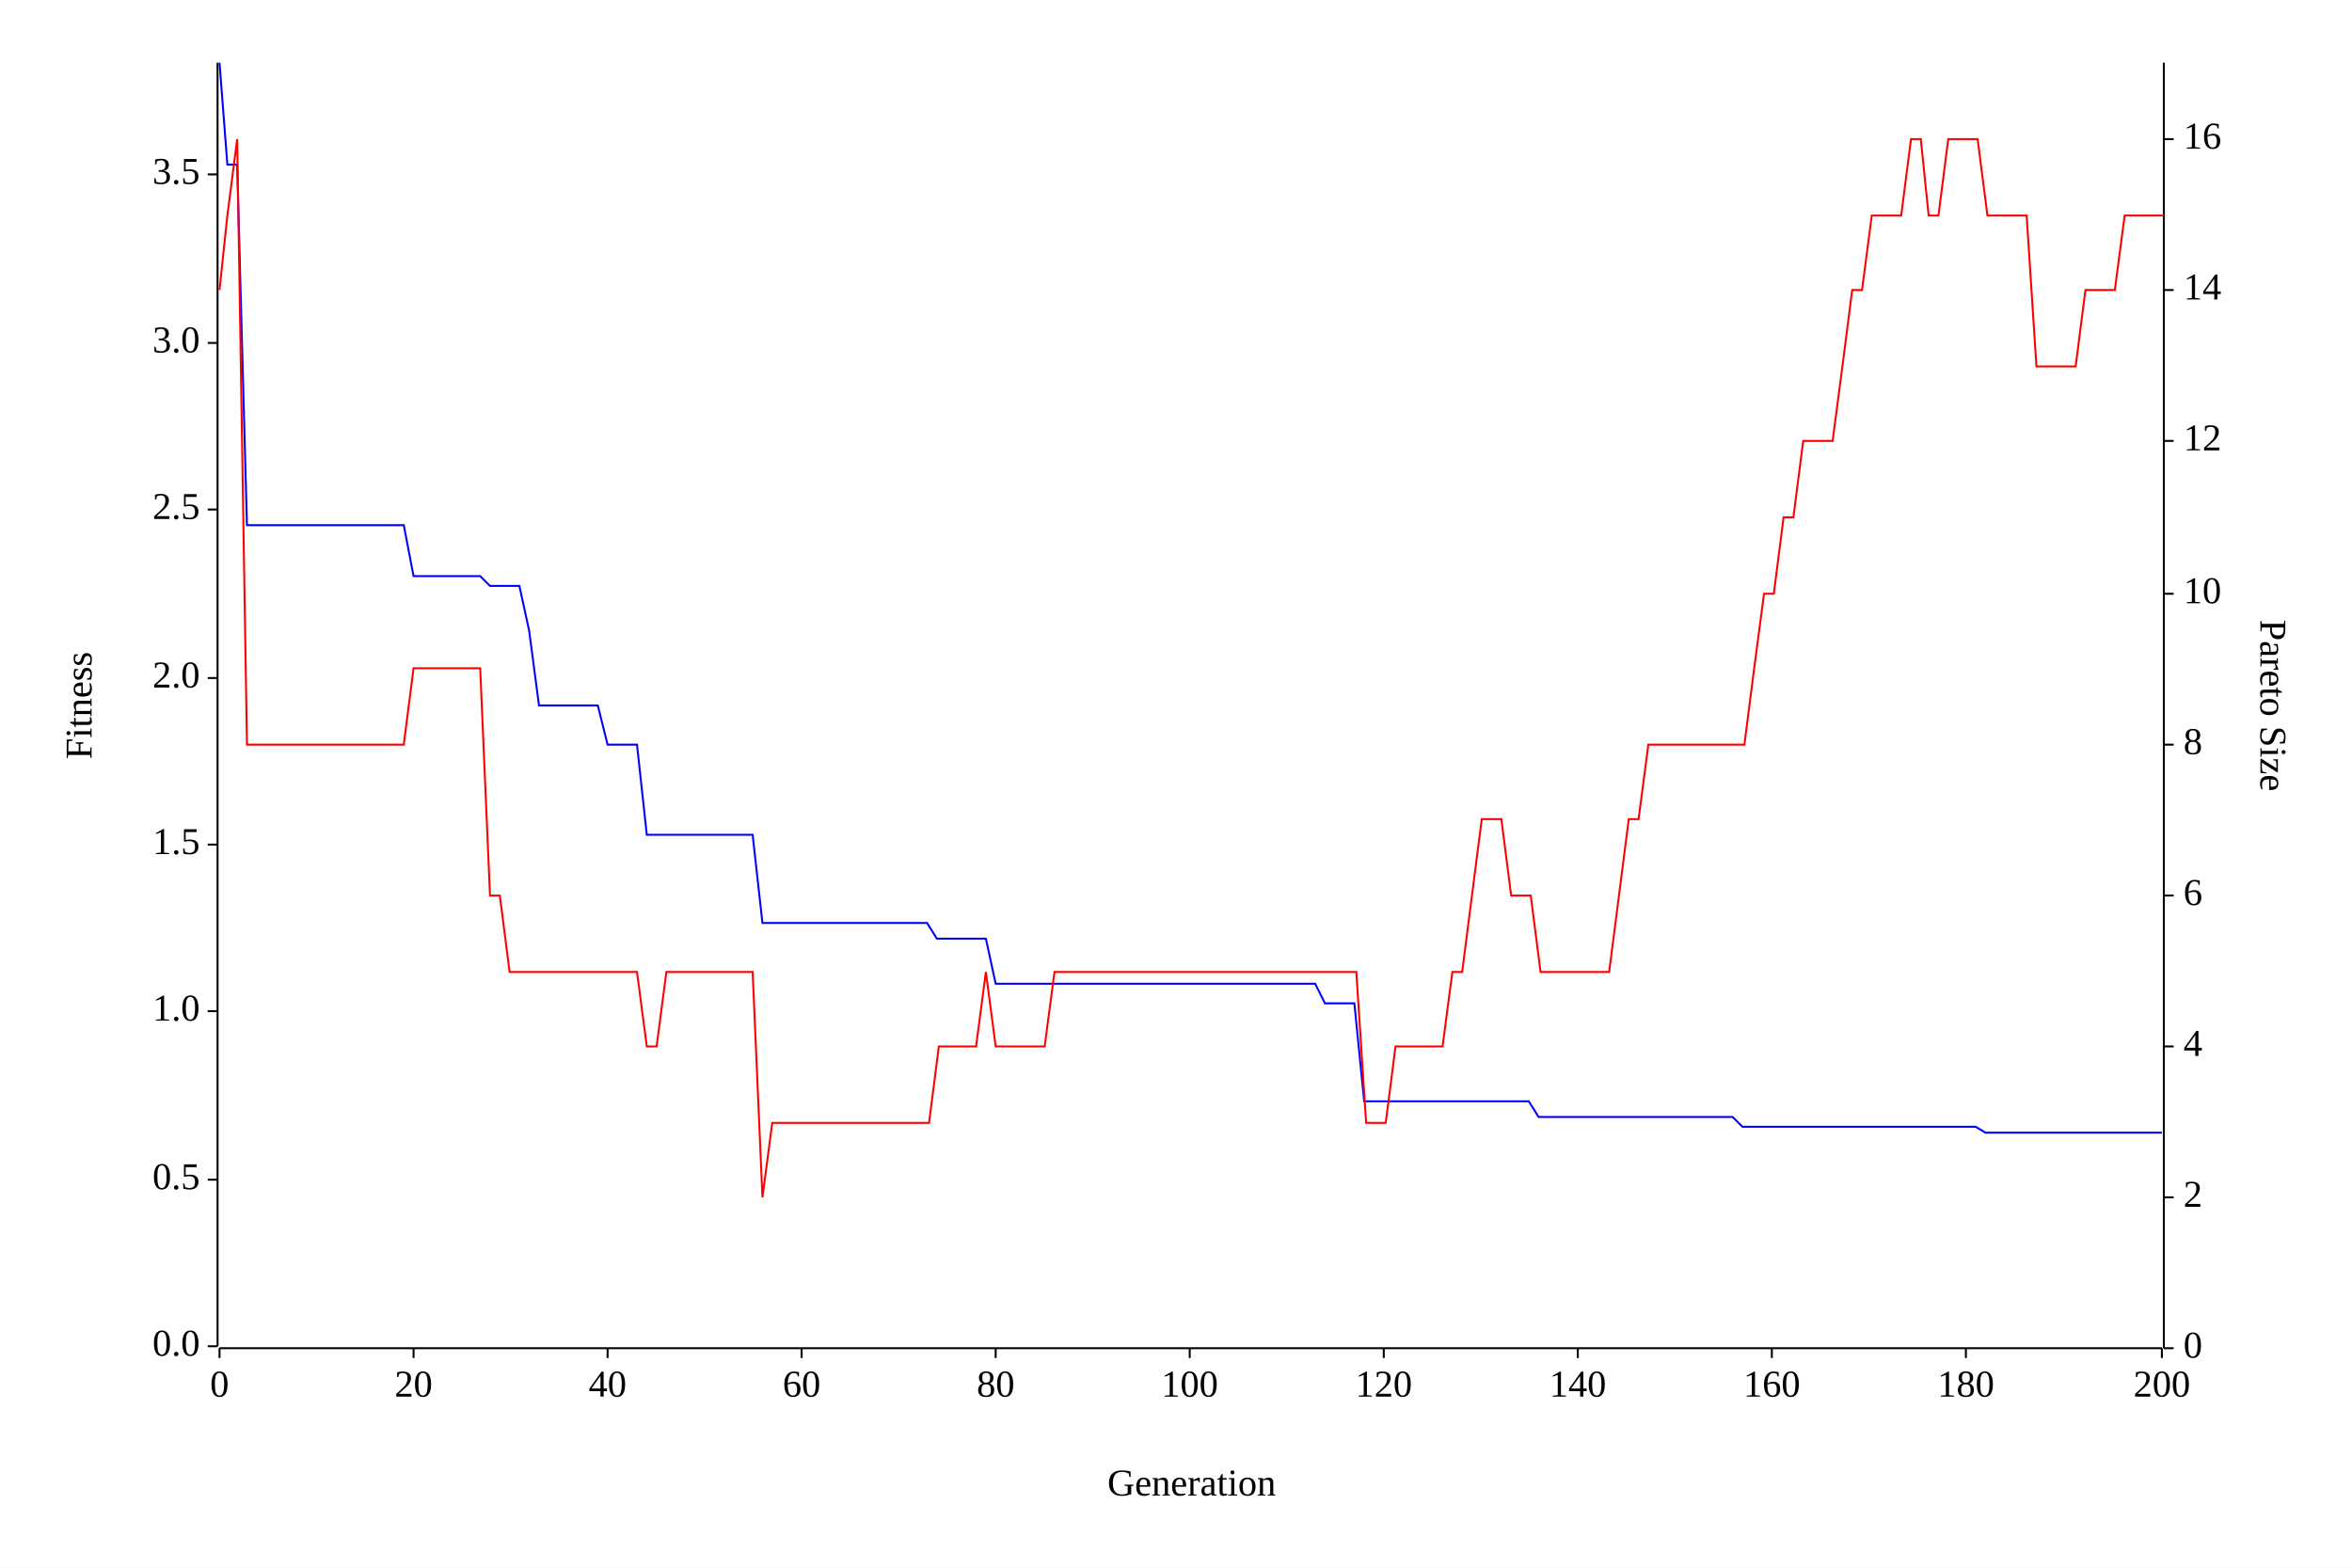
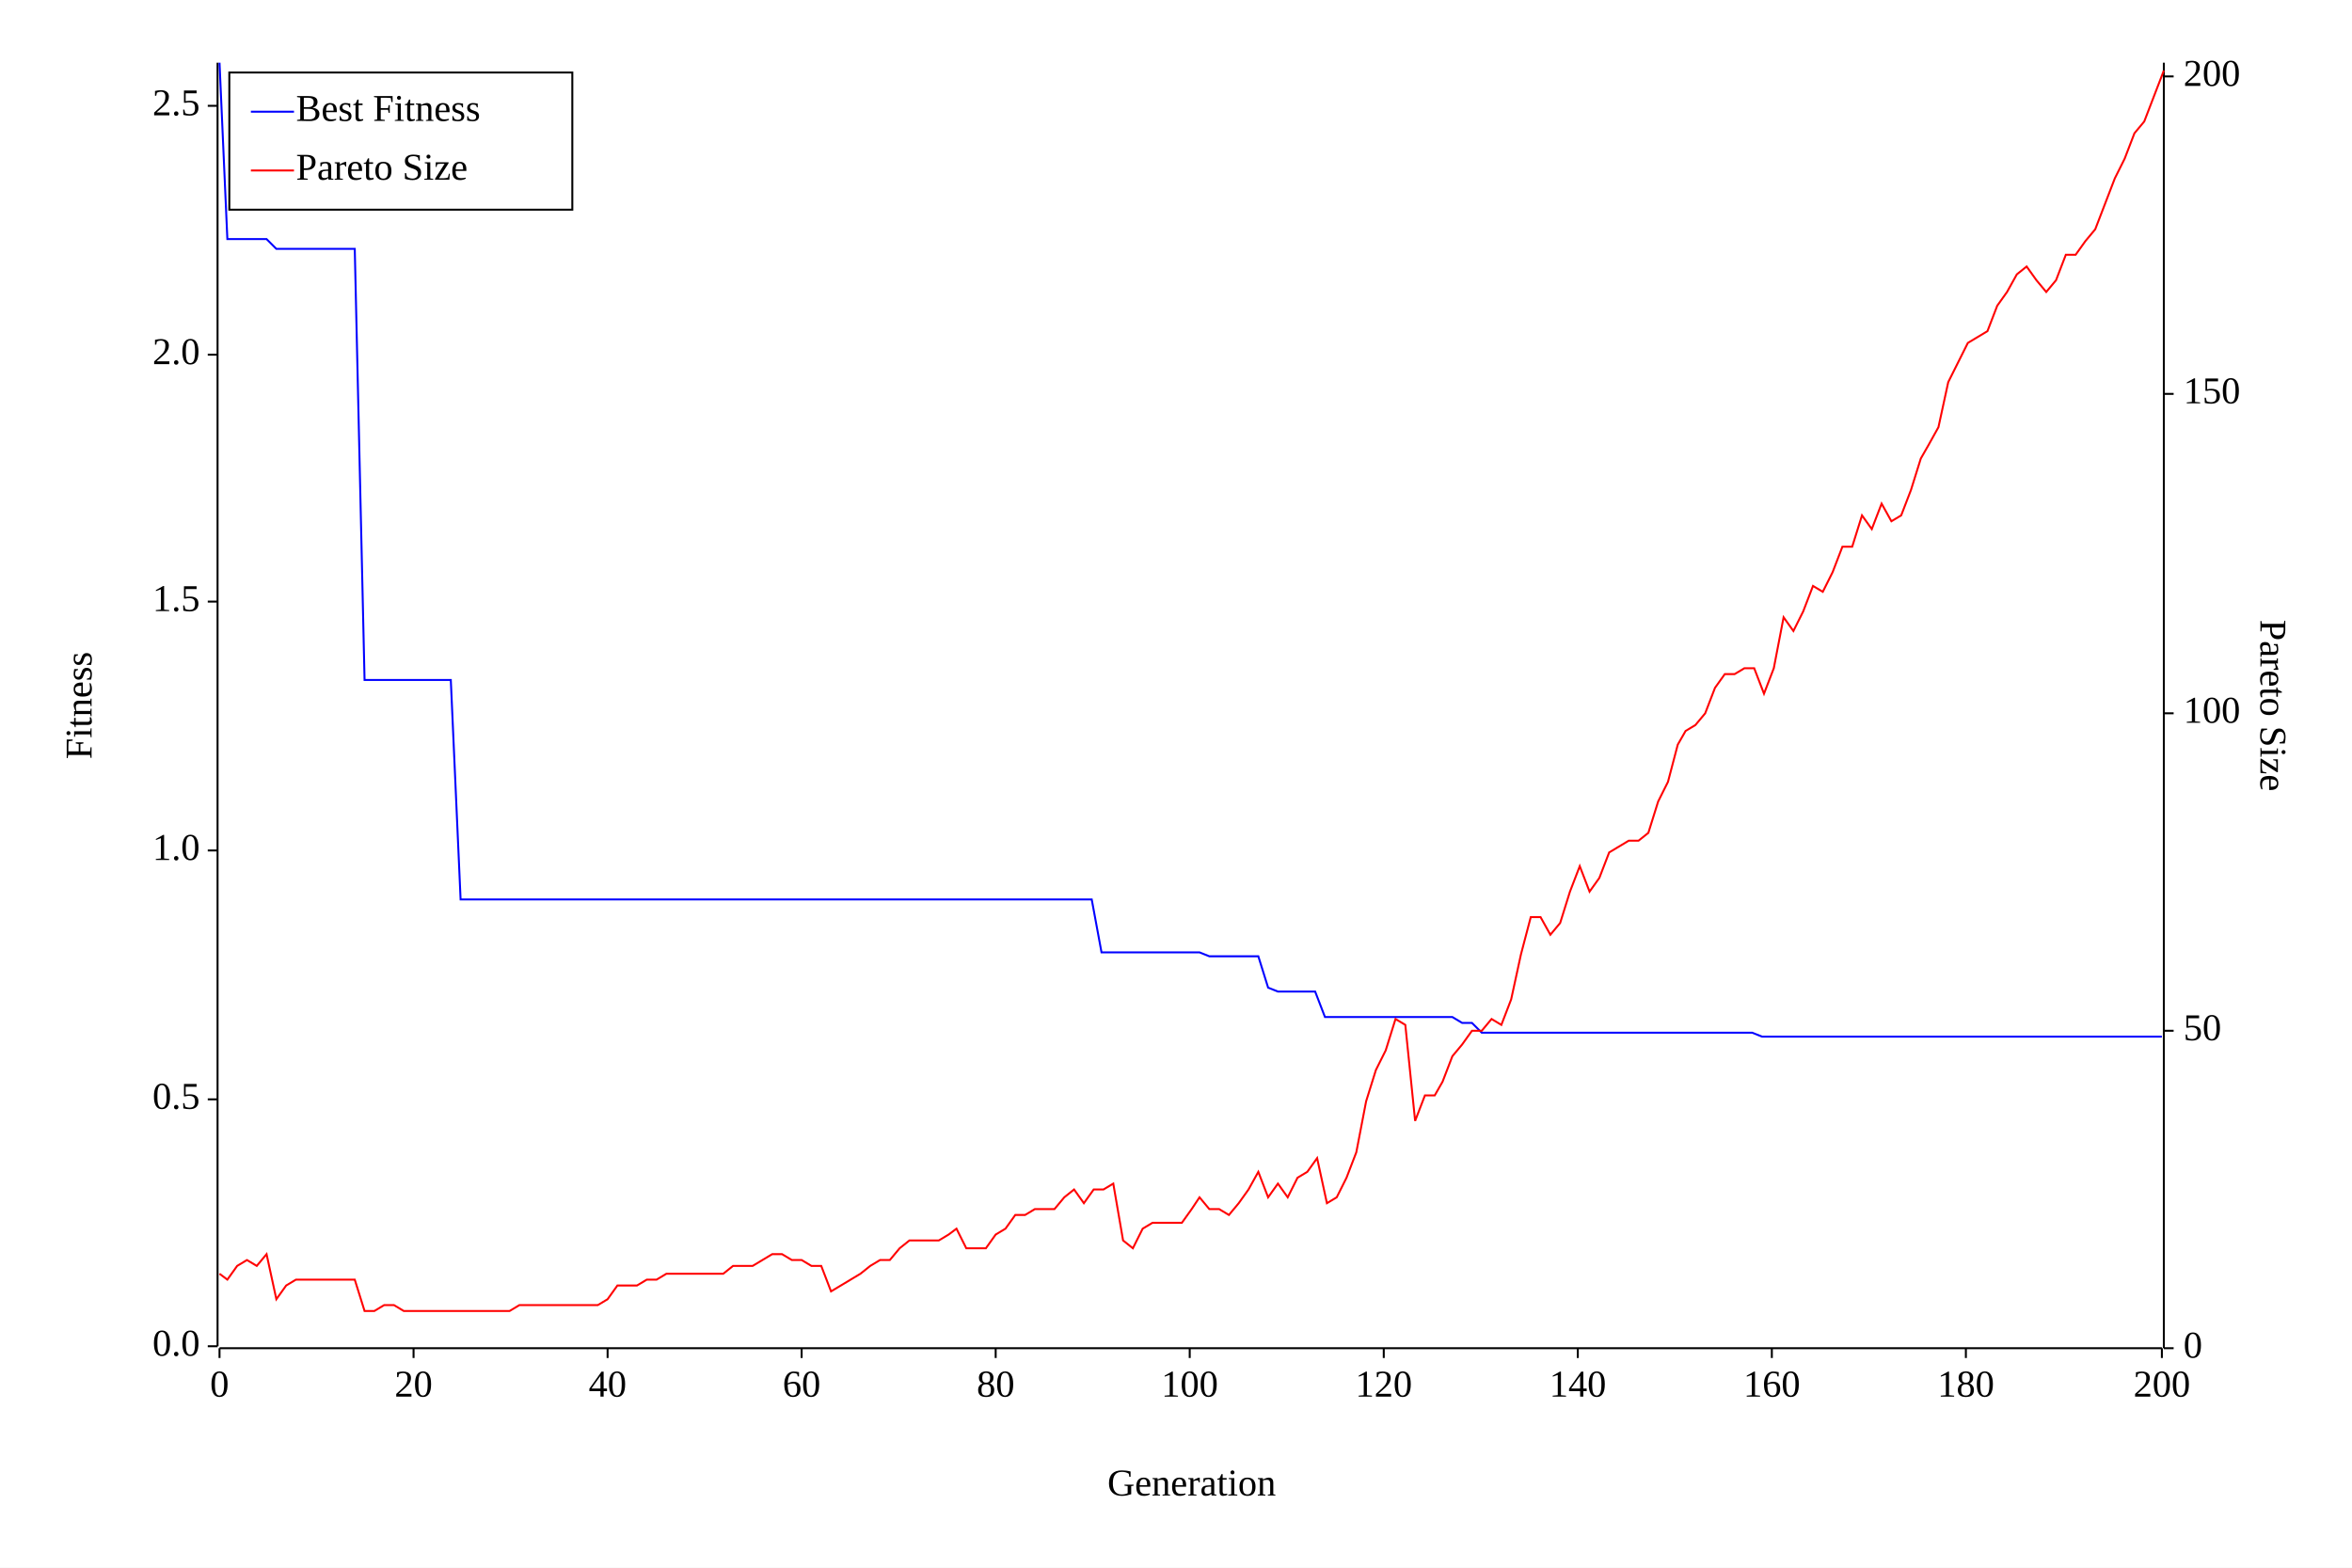
<svg xmlns="http://www.w3.org/2000/svg" width="1200" height="800" viewBox="0 0 1200 800">
  <rect x="0" y="0" width="1200" height="800" opacity="1" fill="#FFFFFF" stroke="none" />
  <text x="32" y="360" dy="0.76em" text-anchor="middle" font-family="Times New Roman" font-size="19.355" opacity="1" fill="#000000" transform="rotate(270, 32, 360)">
Fitness
</text>
  <text x="608" y="768" dy="-0.5ex" text-anchor="middle" font-family="Times New Roman" font-size="19.355" opacity="1" fill="#000000">
Generation
</text>
  <polyline fill="none" opacity="1" stroke="#000000" stroke-width="1" points="111,32 111,687 " />
  <text x="102" y="687" dy="0.5ex" text-anchor="end" font-family="Times New Roman" font-size="19.355" opacity="1" fill="#000000">
0.0
</text>
  <polyline fill="none" opacity="1" stroke="#000000" stroke-width="1" points="106,687 111,687 " />
-   <text x="102" y="602" dy="0.5ex" text-anchor="end" font-family="Times New Roman" font-size="19.355" opacity="1" fill="#000000">
+   <text x="102" y="561" dy="0.5ex" text-anchor="end" font-family="Times New Roman" font-size="19.355" opacity="1" fill="#000000">
0.5
</text>
-   <polyline fill="none" opacity="1" stroke="#000000" stroke-width="1" points="106,602 111,602 " />
-   <text x="102" y="516" dy="0.5ex" text-anchor="end" font-family="Times New Roman" font-size="19.355" opacity="1" fill="#000000">
+   <polyline fill="none" opacity="1" stroke="#000000" stroke-width="1" points="106,561 111,561 " />
+   <text x="102" y="434" dy="0.5ex" text-anchor="end" font-family="Times New Roman" font-size="19.355" opacity="1" fill="#000000">
1.0
</text>
-   <polyline fill="none" opacity="1" stroke="#000000" stroke-width="1" points="106,516 111,516 " />
-   <text x="102" y="431" dy="0.5ex" text-anchor="end" font-family="Times New Roman" font-size="19.355" opacity="1" fill="#000000">
+   <polyline fill="none" opacity="1" stroke="#000000" stroke-width="1" points="106,434 111,434 " />
+   <text x="102" y="307" dy="0.5ex" text-anchor="end" font-family="Times New Roman" font-size="19.355" opacity="1" fill="#000000">
1.5
</text>
-   <polyline fill="none" opacity="1" stroke="#000000" stroke-width="1" points="106,431 111,431 " />
-   <text x="102" y="346" dy="0.5ex" text-anchor="end" font-family="Times New Roman" font-size="19.355" opacity="1" fill="#000000">
+   <polyline fill="none" opacity="1" stroke="#000000" stroke-width="1" points="106,307 111,307 " />
+   <text x="102" y="181" dy="0.5ex" text-anchor="end" font-family="Times New Roman" font-size="19.355" opacity="1" fill="#000000">
2.0
</text>
-   <polyline fill="none" opacity="1" stroke="#000000" stroke-width="1" points="106,346 111,346 " />
-   <text x="102" y="260" dy="0.5ex" text-anchor="end" font-family="Times New Roman" font-size="19.355" opacity="1" fill="#000000">
+   <polyline fill="none" opacity="1" stroke="#000000" stroke-width="1" points="106,181 111,181 " />
+   <text x="102" y="54" dy="0.5ex" text-anchor="end" font-family="Times New Roman" font-size="19.355" opacity="1" fill="#000000">
2.5
</text>
-   <polyline fill="none" opacity="1" stroke="#000000" stroke-width="1" points="106,260 111,260 " />
-   <text x="102" y="175" dy="0.5ex" text-anchor="end" font-family="Times New Roman" font-size="19.355" opacity="1" fill="#000000">
- 3.0
- </text>
-   <polyline fill="none" opacity="1" stroke="#000000" stroke-width="1" points="106,175 111,175 " />
-   <text x="102" y="89" dy="0.5ex" text-anchor="end" font-family="Times New Roman" font-size="19.355" opacity="1" fill="#000000">
- 3.5
- </text>
-   <polyline fill="none" opacity="1" stroke="#000000" stroke-width="1" points="106,89 111,89 " />
+   <polyline fill="none" opacity="1" stroke="#000000" stroke-width="1" points="106,54 111,54 " />
  <polyline fill="none" opacity="1" stroke="#000000" stroke-width="1" points="112,688 1103,688 " />
  <text x="112" y="698" dy="0.76em" text-anchor="middle" font-family="Times New Roman" font-size="19.355" opacity="1" fill="#000000">
0
</text>
  <polyline fill="none" opacity="1" stroke="#000000" stroke-width="1" points="112,688 112,693 " />
  <text x="211" y="698" dy="0.76em" text-anchor="middle" font-family="Times New Roman" font-size="19.355" opacity="1" fill="#000000">
20
</text>
  <polyline fill="none" opacity="1" stroke="#000000" stroke-width="1" points="211,688 211,693 " />
  <text x="310" y="698" dy="0.76em" text-anchor="middle" font-family="Times New Roman" font-size="19.355" opacity="1" fill="#000000">
40
</text>
  <polyline fill="none" opacity="1" stroke="#000000" stroke-width="1" points="310,688 310,693 " />
  <text x="409" y="698" dy="0.76em" text-anchor="middle" font-family="Times New Roman" font-size="19.355" opacity="1" fill="#000000">
60
</text>
  <polyline fill="none" opacity="1" stroke="#000000" stroke-width="1" points="409,688 409,693 " />
  <text x="508" y="698" dy="0.76em" text-anchor="middle" font-family="Times New Roman" font-size="19.355" opacity="1" fill="#000000">
80
</text>
  <polyline fill="none" opacity="1" stroke="#000000" stroke-width="1" points="508,688 508,693 " />
  <text x="607" y="698" dy="0.76em" text-anchor="middle" font-family="Times New Roman" font-size="19.355" opacity="1" fill="#000000">
100
</text>
  <polyline fill="none" opacity="1" stroke="#000000" stroke-width="1" points="607,688 607,693 " />
  <text x="706" y="698" dy="0.76em" text-anchor="middle" font-family="Times New Roman" font-size="19.355" opacity="1" fill="#000000">
120
</text>
  <polyline fill="none" opacity="1" stroke="#000000" stroke-width="1" points="706,688 706,693 " />
  <text x="805" y="698" dy="0.76em" text-anchor="middle" font-family="Times New Roman" font-size="19.355" opacity="1" fill="#000000">
140
</text>
  <polyline fill="none" opacity="1" stroke="#000000" stroke-width="1" points="805,688 805,693 " />
  <text x="904" y="698" dy="0.76em" text-anchor="middle" font-family="Times New Roman" font-size="19.355" opacity="1" fill="#000000">
160
</text>
  <polyline fill="none" opacity="1" stroke="#000000" stroke-width="1" points="904,688 904,693 " />
  <text x="1003" y="698" dy="0.76em" text-anchor="middle" font-family="Times New Roman" font-size="19.355" opacity="1" fill="#000000">
180
</text>
  <polyline fill="none" opacity="1" stroke="#000000" stroke-width="1" points="1003,688 1003,693 " />
  <text x="1103" y="698" dy="0.76em" text-anchor="middle" font-family="Times New Roman" font-size="19.355" opacity="1" fill="#000000">
200
</text>
  <polyline fill="none" opacity="1" stroke="#000000" stroke-width="1" points="1103,688 1103,693 " />
-   <polyline fill="none" opacity="1" stroke="#0000FF" stroke-width="1" points="112,32 116,84 121,84 126,268 131,268 136,268 141,268 146,268 151,268 156,268 161,268 166,268 171,268 176,268 181,268 186,268 191,268 196,268 201,268 206,268 211,294 216,294 221,294 225,294 230,294 235,294 240,294 245,294 250,299 255,299 260,299 265,299 270,322 275,360 280,360 285,360 290,360 295,360 300,360 305,360 310,380 315,380 320,380 325,380 330,426 334,426 339,426 344,426 349,426 354,426 359,426 364,426 369,426 374,426 379,426 384,426 389,471 394,471 399,471 404,471 409,471 414,471 419,471 424,471 429,471 434,471 439,471 443,471 448,471 453,471 458,471 463,471 468,471 473,471 478,479 483,479 488,479 493,479 498,479 503,479 508,502 513,502 518,502 523,502 528,502 533,502 538,502 543,502 548,502 552,502 557,502 562,502 567,502 572,502 577,502 582,502 587,502 592,502 597,502 602,502 607,502 612,502 617,502 622,502 627,502 632,502 637,502 642,502 647,502 652,502 657,502 662,502 666,502 671,502 676,512 681,512 686,512 691,512 696,562 701,562 706,562 711,562 716,562 721,562 726,562 731,562 736,562 741,562 746,562 751,562 756,562 761,562 766,562 771,562 775,562 780,562 785,570 790,570 795,570 800,570 805,570 810,570 815,570 820,570 825,570 830,570 835,570 840,570 845,570 850,570 855,570 860,570 865,570 870,570 875,570 880,570 884,570 889,575 894,575 899,575 904,575 909,575 914,575 919,575 924,575 929,575 934,575 939,575 944,575 949,575 954,575 959,575 964,575 969,575 974,575 979,575 984,575 989,575 993,575 998,575 1003,575 1008,575 1013,578 1018,578 1023,578 1028,578 1033,578 1038,578 1043,578 1048,578 1053,578 1058,578 1063,578 1068,578 1073,578 1078,578 1083,578 1088,578 1093,578 1098,578 1103,578 " />
+   <polyline fill="none" opacity="1" stroke="#0000FF" stroke-width="1" points="112,32 116,122 121,122 126,122 131,122 136,122 141,127 146,127 151,127 156,127 161,127 166,127 171,127 176,127 181,127 186,347 191,347 196,347 201,347 206,347 211,347 216,347 221,347 225,347 230,347 235,459 240,459 245,459 250,459 255,459 260,459 265,459 270,459 275,459 280,459 285,459 290,459 295,459 300,459 305,459 310,459 315,459 320,459 325,459 330,459 334,459 339,459 344,459 349,459 354,459 359,459 364,459 369,459 374,459 379,459 384,459 389,459 394,459 399,459 404,459 409,459 414,459 419,459 424,459 429,459 434,459 439,459 443,459 448,459 453,459 458,459 463,459 468,459 473,459 478,459 483,459 488,459 493,459 498,459 503,459 508,459 513,459 518,459 523,459 528,459 533,459 538,459 543,459 548,459 552,459 557,459 562,486 567,486 572,486 577,486 582,486 587,486 592,486 597,486 602,486 607,486 612,486 617,488 622,488 627,488 632,488 637,488 642,488 647,504 652,506 657,506 662,506 666,506 671,506 676,519 681,519 686,519 691,519 696,519 701,519 706,519 711,519 716,519 721,519 726,519 731,519 736,519 741,519 746,522 751,522 756,527 761,527 766,527 771,527 775,527 780,527 785,527 790,527 795,527 800,527 805,527 810,527 815,527 820,527 825,527 830,527 835,527 840,527 845,527 850,527 855,527 860,527 865,527 870,527 875,527 880,527 884,527 889,527 894,527 899,529 904,529 909,529 914,529 919,529 924,529 929,529 934,529 939,529 944,529 949,529 954,529 959,529 964,529 969,529 974,529 979,529 984,529 989,529 993,529 998,529 1003,529 1008,529 1013,529 1018,529 1023,529 1028,529 1033,529 1038,529 1043,529 1048,529 1053,529 1058,529 1063,529 1068,529 1073,529 1078,529 1083,529 1088,529 1093,529 1098,529 1103,529 " />
  <text x="1168" y="360" dy="0.76em" text-anchor="middle" font-family="Times New Roman" font-size="19.355" opacity="1" fill="#000000" transform="rotate(90, 1168, 360)">
Pareto Size
</text>
  <polyline fill="none" opacity="1" stroke="#000000" stroke-width="1" points="1104,32 1104,688 " />
  <text x="1114" y="688" dy="0.5ex" text-anchor="start" font-family="Times New Roman" font-size="19.355" opacity="1" fill="#000000">
0
</text>
  <polyline fill="none" opacity="1" stroke="#000000" stroke-width="1" points="1104,688 1109,688 " />
-   <text x="1114" y="611" dy="0.5ex" text-anchor="start" font-family="Times New Roman" font-size="19.355" opacity="1" fill="#000000">
- 2
+   <text x="1114" y="526" dy="0.5ex" text-anchor="start" font-family="Times New Roman" font-size="19.355" opacity="1" fill="#000000">
+ 50
</text>
-   <polyline fill="none" opacity="1" stroke="#000000" stroke-width="1" points="1104,611 1109,611 " />
-   <text x="1114" y="534" dy="0.5ex" text-anchor="start" font-family="Times New Roman" font-size="19.355" opacity="1" fill="#000000">
- 4
+   <polyline fill="none" opacity="1" stroke="#000000" stroke-width="1" points="1104,526 1109,526 " />
+   <text x="1114" y="364" dy="0.5ex" text-anchor="start" font-family="Times New Roman" font-size="19.355" opacity="1" fill="#000000">
+ 100
</text>
-   <polyline fill="none" opacity="1" stroke="#000000" stroke-width="1" points="1104,534 1109,534 " />
-   <text x="1114" y="457" dy="0.5ex" text-anchor="start" font-family="Times New Roman" font-size="19.355" opacity="1" fill="#000000">
- 6
+   <polyline fill="none" opacity="1" stroke="#000000" stroke-width="1" points="1104,364 1109,364 " />
+   <text x="1114" y="201" dy="0.5ex" text-anchor="start" font-family="Times New Roman" font-size="19.355" opacity="1" fill="#000000">
+ 150
</text>
-   <polyline fill="none" opacity="1" stroke="#000000" stroke-width="1" points="1104,457 1109,457 " />
-   <text x="1114" y="380" dy="0.5ex" text-anchor="start" font-family="Times New Roman" font-size="19.355" opacity="1" fill="#000000">
- 8
+   <polyline fill="none" opacity="1" stroke="#000000" stroke-width="1" points="1104,201 1109,201 " />
+   <text x="1114" y="39" dy="0.5ex" text-anchor="start" font-family="Times New Roman" font-size="19.355" opacity="1" fill="#000000">
+ 200
</text>
-   <polyline fill="none" opacity="1" stroke="#000000" stroke-width="1" points="1104,380 1109,380 " />
-   <text x="1114" y="303" dy="0.5ex" text-anchor="start" font-family="Times New Roman" font-size="19.355" opacity="1" fill="#000000">
- 10
+   <polyline fill="none" opacity="1" stroke="#000000" stroke-width="1" points="1104,39 1109,39 " />
+   <polyline fill="none" opacity="1" stroke="#FF0000" stroke-width="1" points="112,650 116,653 121,646 126,643 131,646 136,640 141,663 146,656 151,653 156,653 161,653 166,653 171,653 176,653 181,653 186,669 191,669 196,666 201,666 206,669 211,669 216,669 221,669 226,669 231,669 236,669 240,669 245,669 250,669 255,669 260,669 265,666 270,666 275,666 280,666 285,666 290,666 295,666 300,666 305,666 310,663 315,656 320,656 325,656 330,653 335,653 340,650 345,650 350,650 355,650 360,650 364,650 369,650 374,646 379,646 384,646 389,643 394,640 399,640 404,643 409,643 414,646 419,646 424,659 429,656 434,653 439,650 444,646 449,643 454,643 459,637 464,633 469,633 474,633 479,633 484,630 488,627 493,637 498,637 503,637 508,630 513,627 518,620 523,620 528,617 533,617 538,617 543,611 548,607 553,614 558,607 563,607 568,604 573,633 578,637 583,627 588,624 593,624 598,624 603,624 608,617 612,611 617,617 622,617 627,620 632,614 637,607 642,598 647,611 652,604 657,611 662,601 667,598 672,591 677,614 682,611 687,601 692,588 697,562 702,546 707,536 712,520 717,523 722,572 727,559 732,559 736,552 741,539 746,533 751,526 756,526 761,520 766,523 771,510 776,487 781,468 786,468 791,477 796,471 801,455 806,442 811,455 816,448 821,435 826,432 831,429 836,429 841,425 846,409 851,399 856,380 860,373 865,370 870,364 875,351 880,344 885,344 890,341 895,341 900,354 905,341 910,315 915,322 920,312 925,299 930,302 935,292 940,279 945,279 950,263 955,270 960,257 965,266 970,263 975,250 980,234 984,227 989,218 994,195 999,185 1004,175 1009,172 1014,169 1019,156 1024,149 1029,140 1034,136 1039,143 1044,149 1049,143 1054,130 1059,130 1064,123 1069,117 1074,104 1079,91 1084,81 1089,68 1094,62 1099,49 1104,36 " />
+   <rect x="117" y="37" width="175" height="70" opacity="1" fill="#FFFFFF" stroke="none" />
+   <rect x="117" y="37" width="175" height="70" opacity="1" fill="none" stroke="#000000" />
+   <text x="151" y="47" dy="0.76em" text-anchor="start" font-family="Times New Roman" font-size="19.355" opacity="1" fill="#000000">
+ Best Fitness
</text>
-   <polyline fill="none" opacity="1" stroke="#000000" stroke-width="1" points="1104,303 1109,303 " />
-   <text x="1114" y="225" dy="0.5ex" text-anchor="start" font-family="Times New Roman" font-size="19.355" opacity="1" fill="#000000">
- 12
+   <text x="151" y="77" dy="0.76em" text-anchor="start" font-family="Times New Roman" font-size="19.355" opacity="1" fill="#000000">
+ Pareto Size
</text>
-   <polyline fill="none" opacity="1" stroke="#000000" stroke-width="1" points="1104,225 1109,225 " />
-   <text x="1114" y="148" dy="0.5ex" text-anchor="start" font-family="Times New Roman" font-size="19.355" opacity="1" fill="#000000">
- 14
- </text>
-   <polyline fill="none" opacity="1" stroke="#000000" stroke-width="1" points="1104,148 1109,148 " />
-   <text x="1114" y="71" dy="0.5ex" text-anchor="start" font-family="Times New Roman" font-size="19.355" opacity="1" fill="#000000">
- 16
- </text>
-   <polyline fill="none" opacity="1" stroke="#000000" stroke-width="1" points="1104,71 1109,71 " />
-   <polyline fill="none" opacity="1" stroke="#FF0000" stroke-width="1" points="112,148 116,110 121,71 126,380 131,380 136,380 141,380 146,380 151,380 156,380 161,380 166,380 171,380 176,380 181,380 186,380 191,380 196,380 201,380 206,380 211,341 216,341 221,341 226,341 231,341 236,341 240,341 245,341 250,457 255,457 260,496 265,496 270,496 275,496 280,496 285,496 290,496 295,496 300,496 305,496 310,496 315,496 320,496 325,496 330,534 335,534 340,496 345,496 350,496 355,496 360,496 364,496 369,496 374,496 379,496 384,496 389,611 394,573 399,573 404,573 409,573 414,573 419,573 424,573 429,573 434,573 439,573 444,573 449,573 454,573 459,573 464,573 469,573 474,573 479,534 484,534 488,534 493,534 498,534 503,496 508,534 513,534 518,534 523,534 528,534 533,534 538,496 543,496 548,496 553,496 558,496 563,496 568,496 573,496 578,496 583,496 588,496 593,496 598,496 603,496 608,496 612,496 617,496 622,496 627,496 632,496 637,496 642,496 647,496 652,496 657,496 662,496 667,496 672,496 677,496 682,496 687,496 692,496 697,573 702,573 707,573 712,534 717,534 722,534 727,534 732,534 736,534 741,496 746,496 751,457 756,418 761,418 766,418 771,457 776,457 781,457 786,496 791,496 796,496 801,496 806,496 811,496 816,496 821,496 826,457 831,418 836,418 841,380 846,380 851,380 856,380 860,380 865,380 870,380 875,380 880,380 885,380 890,380 895,341 900,303 905,303 910,264 915,264 920,225 925,225 930,225 935,225 940,187 945,148 950,148 955,110 960,110 965,110 970,110 975,71 980,71 984,110 989,110 994,71 999,71 1004,71 1009,71 1014,110 1019,110 1024,110 1029,110 1034,110 1039,187 1044,187 1049,187 1054,187 1059,187 1064,148 1069,148 1074,148 1079,148 1084,110 1089,110 1094,110 1099,110 1104,110 " />
+   <polyline fill="none" opacity="1" stroke="#0000FF" stroke-width="1" points="128,57 150,57 " />
+   <polyline fill="none" opacity="1" stroke="#FF0000" stroke-width="1" points="128,87 150,87 " />
</svg>
